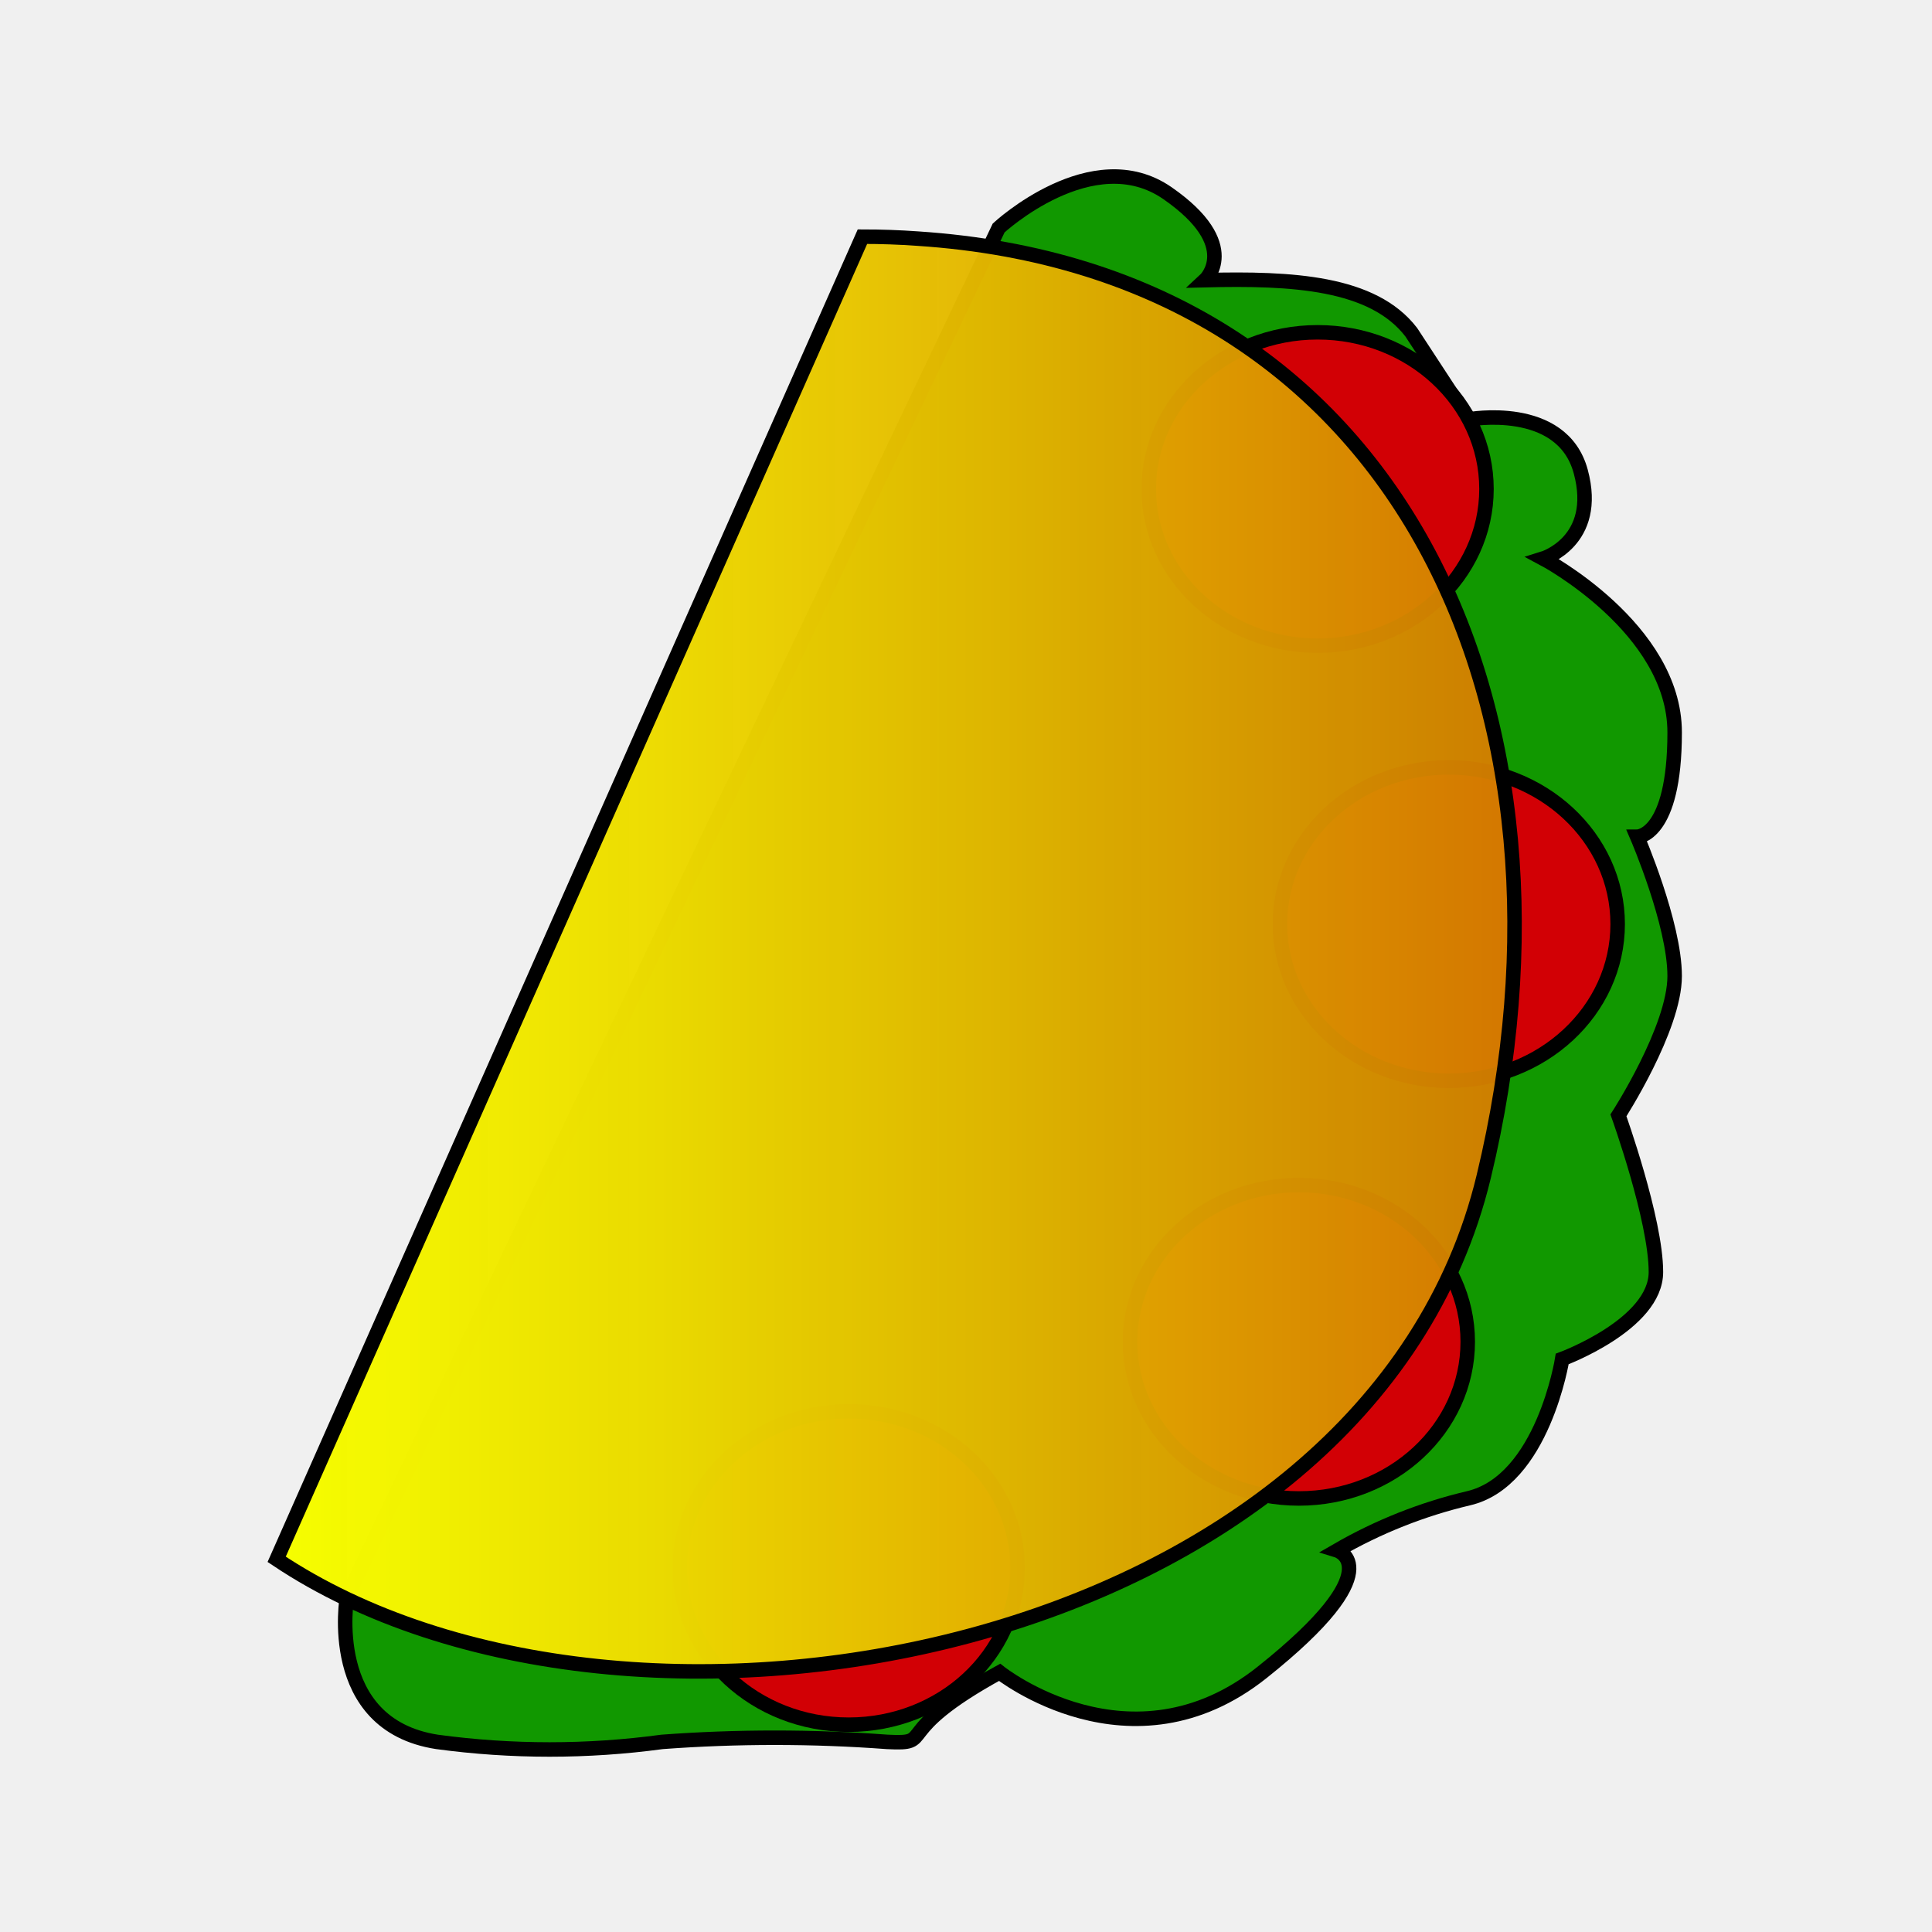
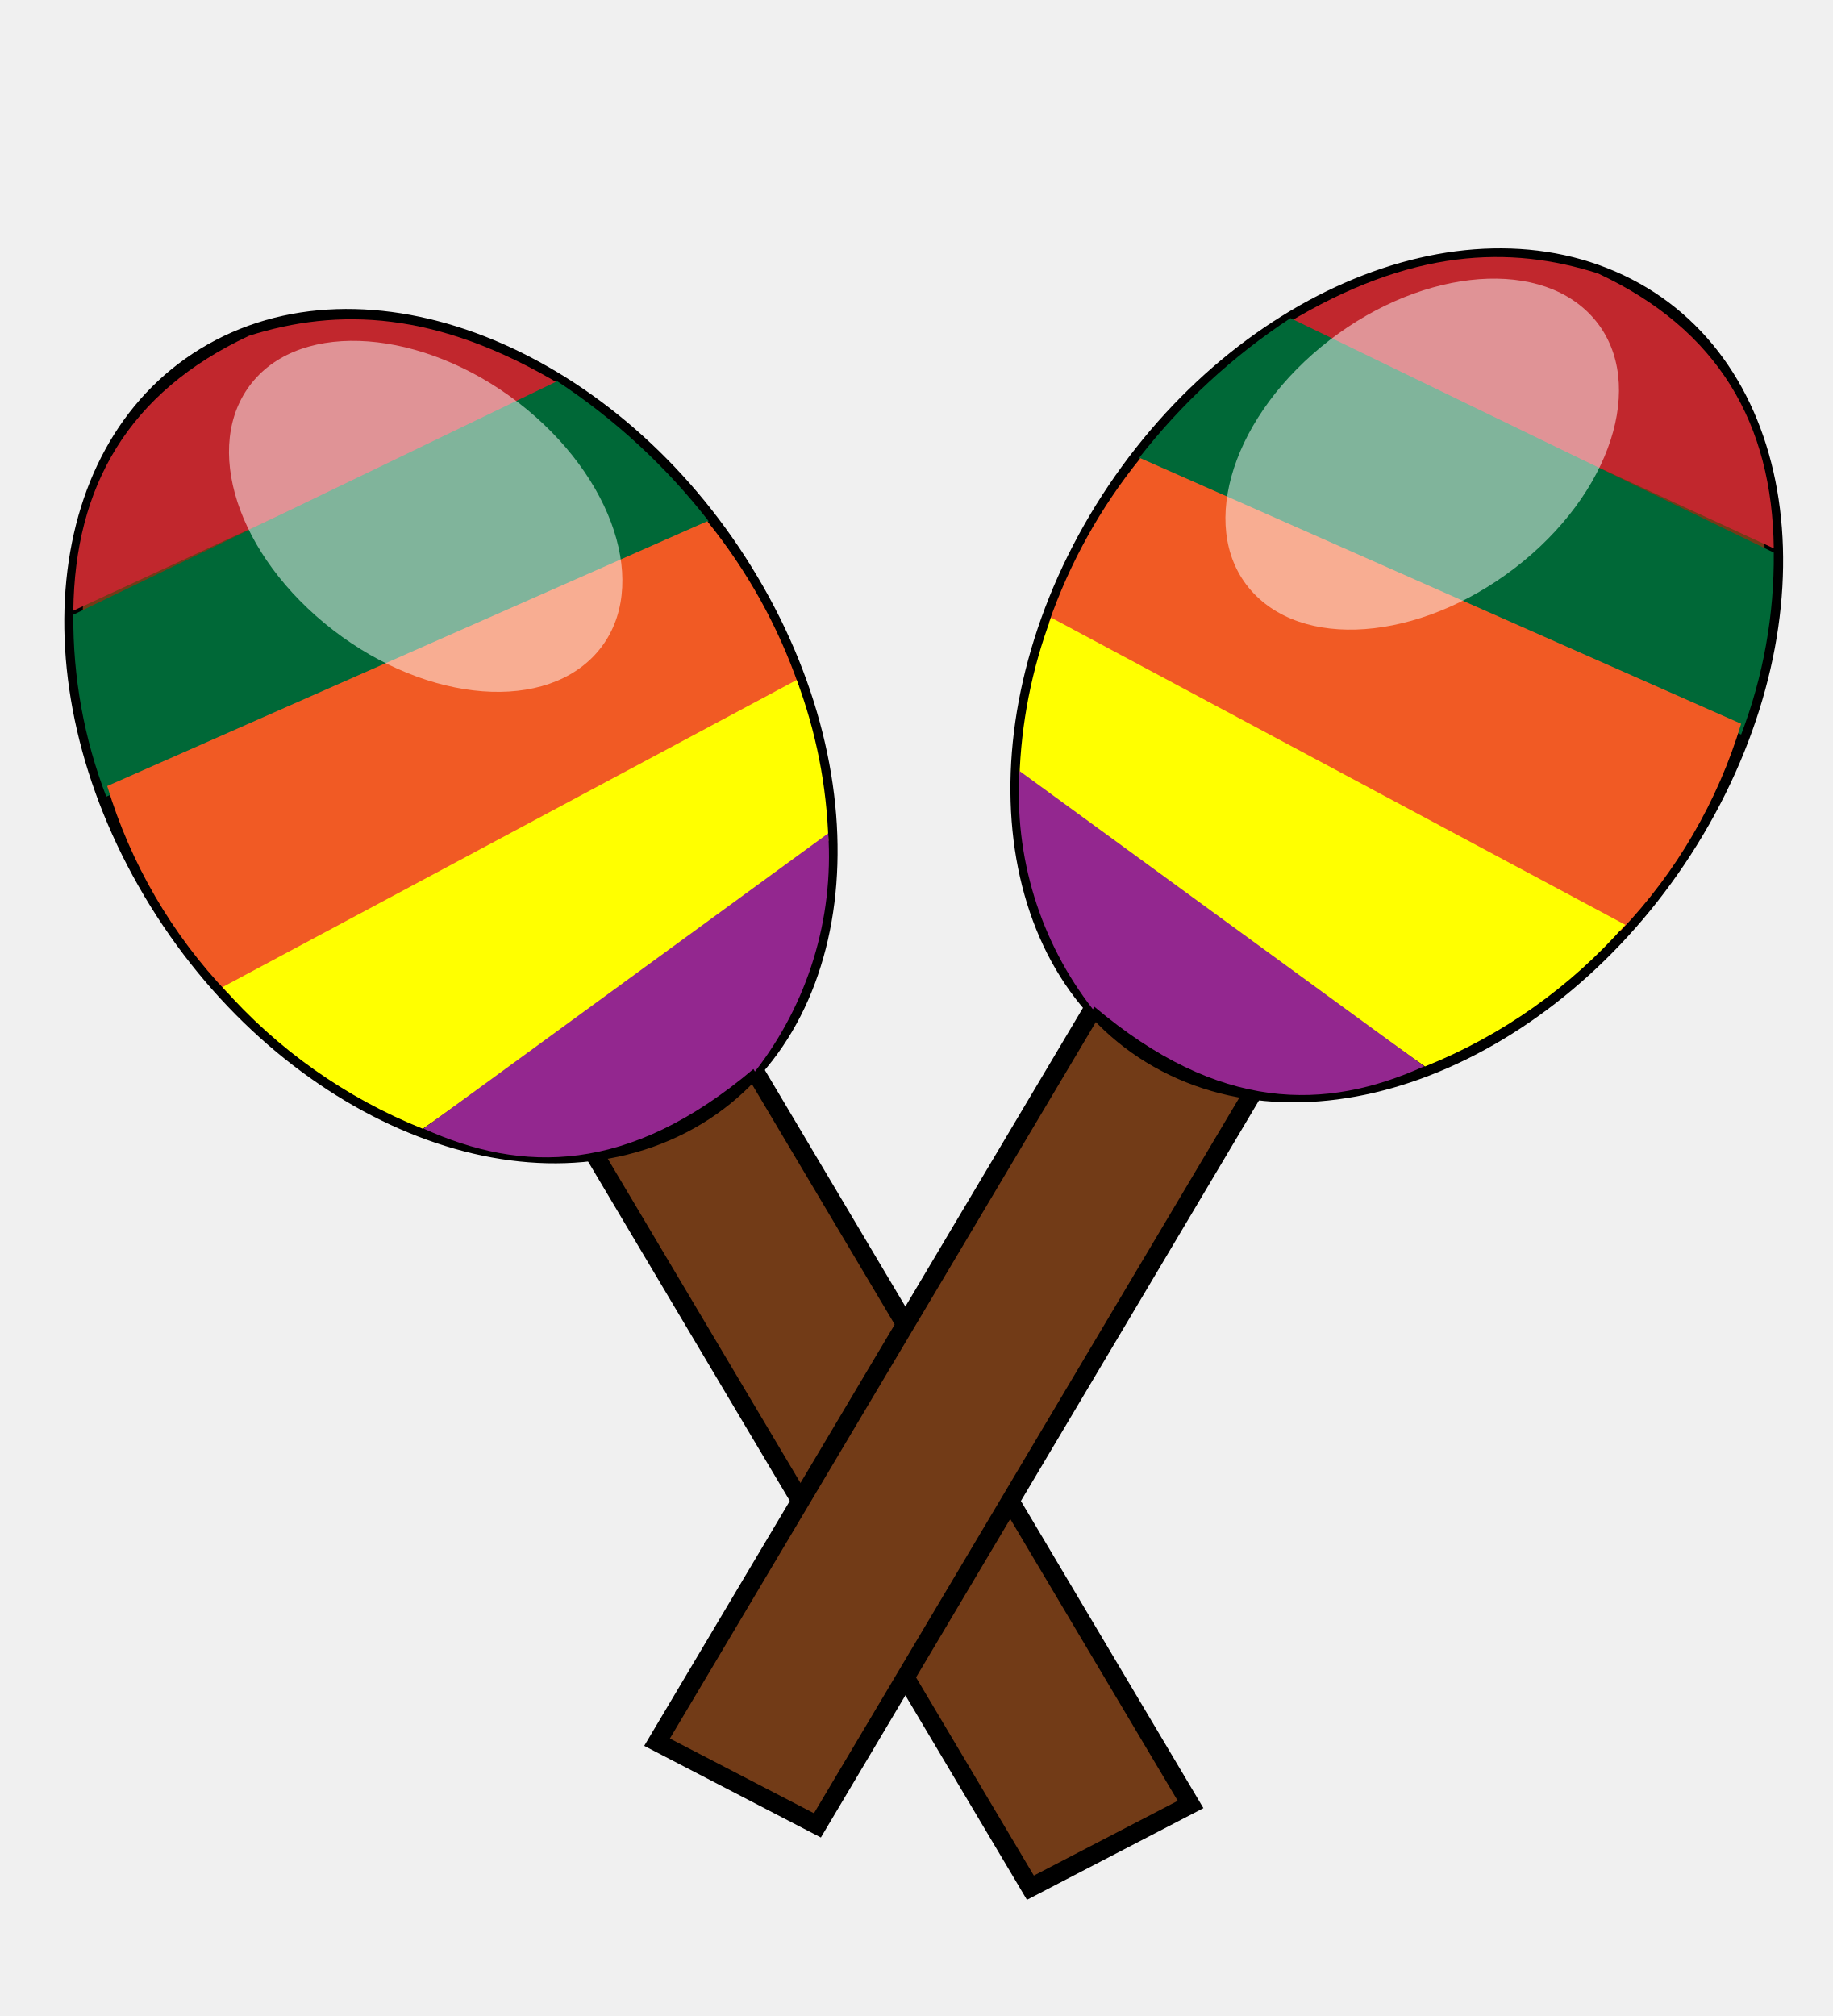
- <svg xmlns="http://www.w3.org/2000/svg" id="Layer_1" data-name="Layer 1" width="100" height="100" viewBox="0 0 100 100">
-   <defs>
-     <linearGradient id="linear-gradient" x1="14.32" y1="49.38" x2="78.39" y2="49.38" gradientUnits="userSpaceOnUse">
-       <stop offset="0" stop-color="#f6ff00" />
-       <stop offset="0.29" stop-color="#eddd00" stop-opacity="0.99" />
-       <stop offset="0.92" stop-color="#d78700" stop-opacity="0.96" />
-       <stop offset="1" stop-color="#d47c00" stop-opacity="0.96" />
-     </linearGradient>
-   </defs>
+ <svg xmlns="http://www.w3.org/2000/svg" id="Layer_1" data-name="Layer 1" width="100" height="110" viewBox="0 -5 100 110">
  <g>
-     <path d="M51.69,11.8s4.85-4.5,8.74-1.8,1.94,4.5,1.94,4.5c4.49-.11,8.69.1,10.68,2.7L76,21.71s4.85-.9,5.82,2.7-1.94,4.5-1.94,4.5,6.8,3.6,6.8,9-1.94,5.4-1.94,5.4,1.94,4.5,1.94,7.21-2.91,7.21-2.91,7.21,1.94,5.4,1.94,8.11-4.85,4.5-4.85,4.5-1,6.31-4.85,7.21a25.1,25.1,0,0,0-6.8,2.7s2.91.9-3.88,6.31-13.59,0-13.59,0c-5.79,3.17-3.23,3.73-5.82,3.6a78.82,78.82,0,0,0-11.65,0,43.38,43.38,0,0,1-11.65,0c-5.82-.9-4.66-7.52-4.66-7.52Z" fill="#119800" stroke="#000" stroke-miterlimit="10" stroke-width="0.75" />
-     <ellipse cx="68.2" cy="25.31" rx="8.74" ry="8.11" fill="#d20005" stroke="#000" stroke-miterlimit="10" stroke-width="0.75" />
-     <ellipse cx="74.99" cy="47.83" rx="8.74" ry="8.11" fill="#d20005" stroke="#000" stroke-miterlimit="10" stroke-width="0.75" />
-     <ellipse cx="67.23" cy="69.45" rx="8.74" ry="8.11" fill="#d20005" stroke="#000" stroke-miterlimit="10" stroke-width="0.75" />
-     <ellipse cx="43.93" cy="81.16" rx="8.74" ry="8.11" fill="#d20005" stroke="#000" stroke-miterlimit="10" stroke-width="0.75" />
-     <path d="M44.64,12.25,14.32,80.71c18.21,12.18,56.51,5,62.48-19.82C82.56,37,72.69,14,47.49,12.35Q46.1,12.25,44.64,12.25Z" stroke="#000" stroke-miterlimit="10" stroke-width="0.75" fill="url(#linear-gradient)" />
+     <polygon points="64.96 93.46 56.22 98 28.85 51.95 37.6 47.41 64.96 93.46" fill="#723b17" stroke="#000" stroke-miterlimit="10" />
+     <path d="M40.91,26.74c6.95,11.69,5.28,25-3.72,29.62s-21.93-1-28.88-12.71S3,18.7,12,14,34,15.05,40.91,26.74Z" fill="#723b17" stroke="#000" stroke-miterlimit="10" />
  </g>
+   <path d="M30.61,16,4,28.32c.08-6.78,3-11.92,9.59-15C18.42,11.79,23.81,11.93,30.61,16Z" fill="#c1272d" />
+   <path d="M38.67,23.44A34.52,34.52,0,0,0,30.4,15.8L4,28.54a27.09,27.09,0,0,0,1.8,9.93Z" fill="#006837" />
+   <path d="M43.59,32.44a29.78,29.78,0,0,0-5-9L5.85,37.89a28.11,28.11,0,0,0,6.57,11.29Z" fill="#f15a24" />
+   <path d="M43.47,32.1,12.14,48.86a28.85,28.85,0,0,0,10.93,7.73L45.2,40.88A27.32,27.32,0,0,0,43.47,32.1Z" fill="#ff0" />
+   <path d="M41.11,53.33c-6.82,5.76-12.61,5.69-18,3.25L45.19,40.47a19.11,19.11,0,0,1-4,13" fill="#93278f" />
+   <path d="M28.74,17.33c5.08,4.19,6.74,10.2,3.69,13.43S22.79,33.21,17.7,29,11,18.82,14,15.59,23.65,13.14,28.74,17.33Z" fill="#fff" opacity="0.5" />
+   <g>
+     <polygon points="35.85 90.06 44.6 94.6 71.97 48.55 63.22 44.02 35.85 90.06" fill="#723b17" stroke="#000" stroke-miterlimit="10" />
+     <path d="M59.9,23.35C53,35,54.62,48.3,63.62,53s21.93-1,28.88-12.71,5.28-25-3.72-29.62S66.85,11.65,59.9,23.35Z" fill="#723b17" stroke="#000" stroke-miterlimit="10" />
+   </g>
+   <path d="M70.21,12.65,96.78,24.92c-.08-6.78-3-11.92-9.59-15C82.4,8.39,77,8.53,70.21,12.65Z" fill="#c1272d" />
+   <path d="M62.14,20a34.52,34.52,0,0,1,8.27-7.64L96.78,25.15A27.09,27.09,0,0,1,95,35.08Z" fill="#006837" />
+   <path d="M57.22,29a29.78,29.78,0,0,1,5-9L95,34.49a28.11,28.11,0,0,1-6.57,11.29Z" fill="#f15a24" />
+   <path d="M57.35,28.7,88.68,45.46a28.85,28.85,0,0,1-10.93,7.73L55.62,37.48A27.32,27.32,0,0,1,57.35,28.7Z" fill="#ff0" />
+   <path d="M59.71,49.93c6.82,5.76,12.61,5.69,18,3.25L55.63,37.07a19.11,19.11,0,0,0,4,13" fill="#93278f" />
+   <path d="M72.08,13.93c-5.08,4.19-6.74,10.2-3.69,13.43S78,29.82,83.11,25.63s6.74-10.2,3.69-13.43S77.16,9.74,72.08,13.93Z" fill="#fff" opacity="0.5" />
</svg>
